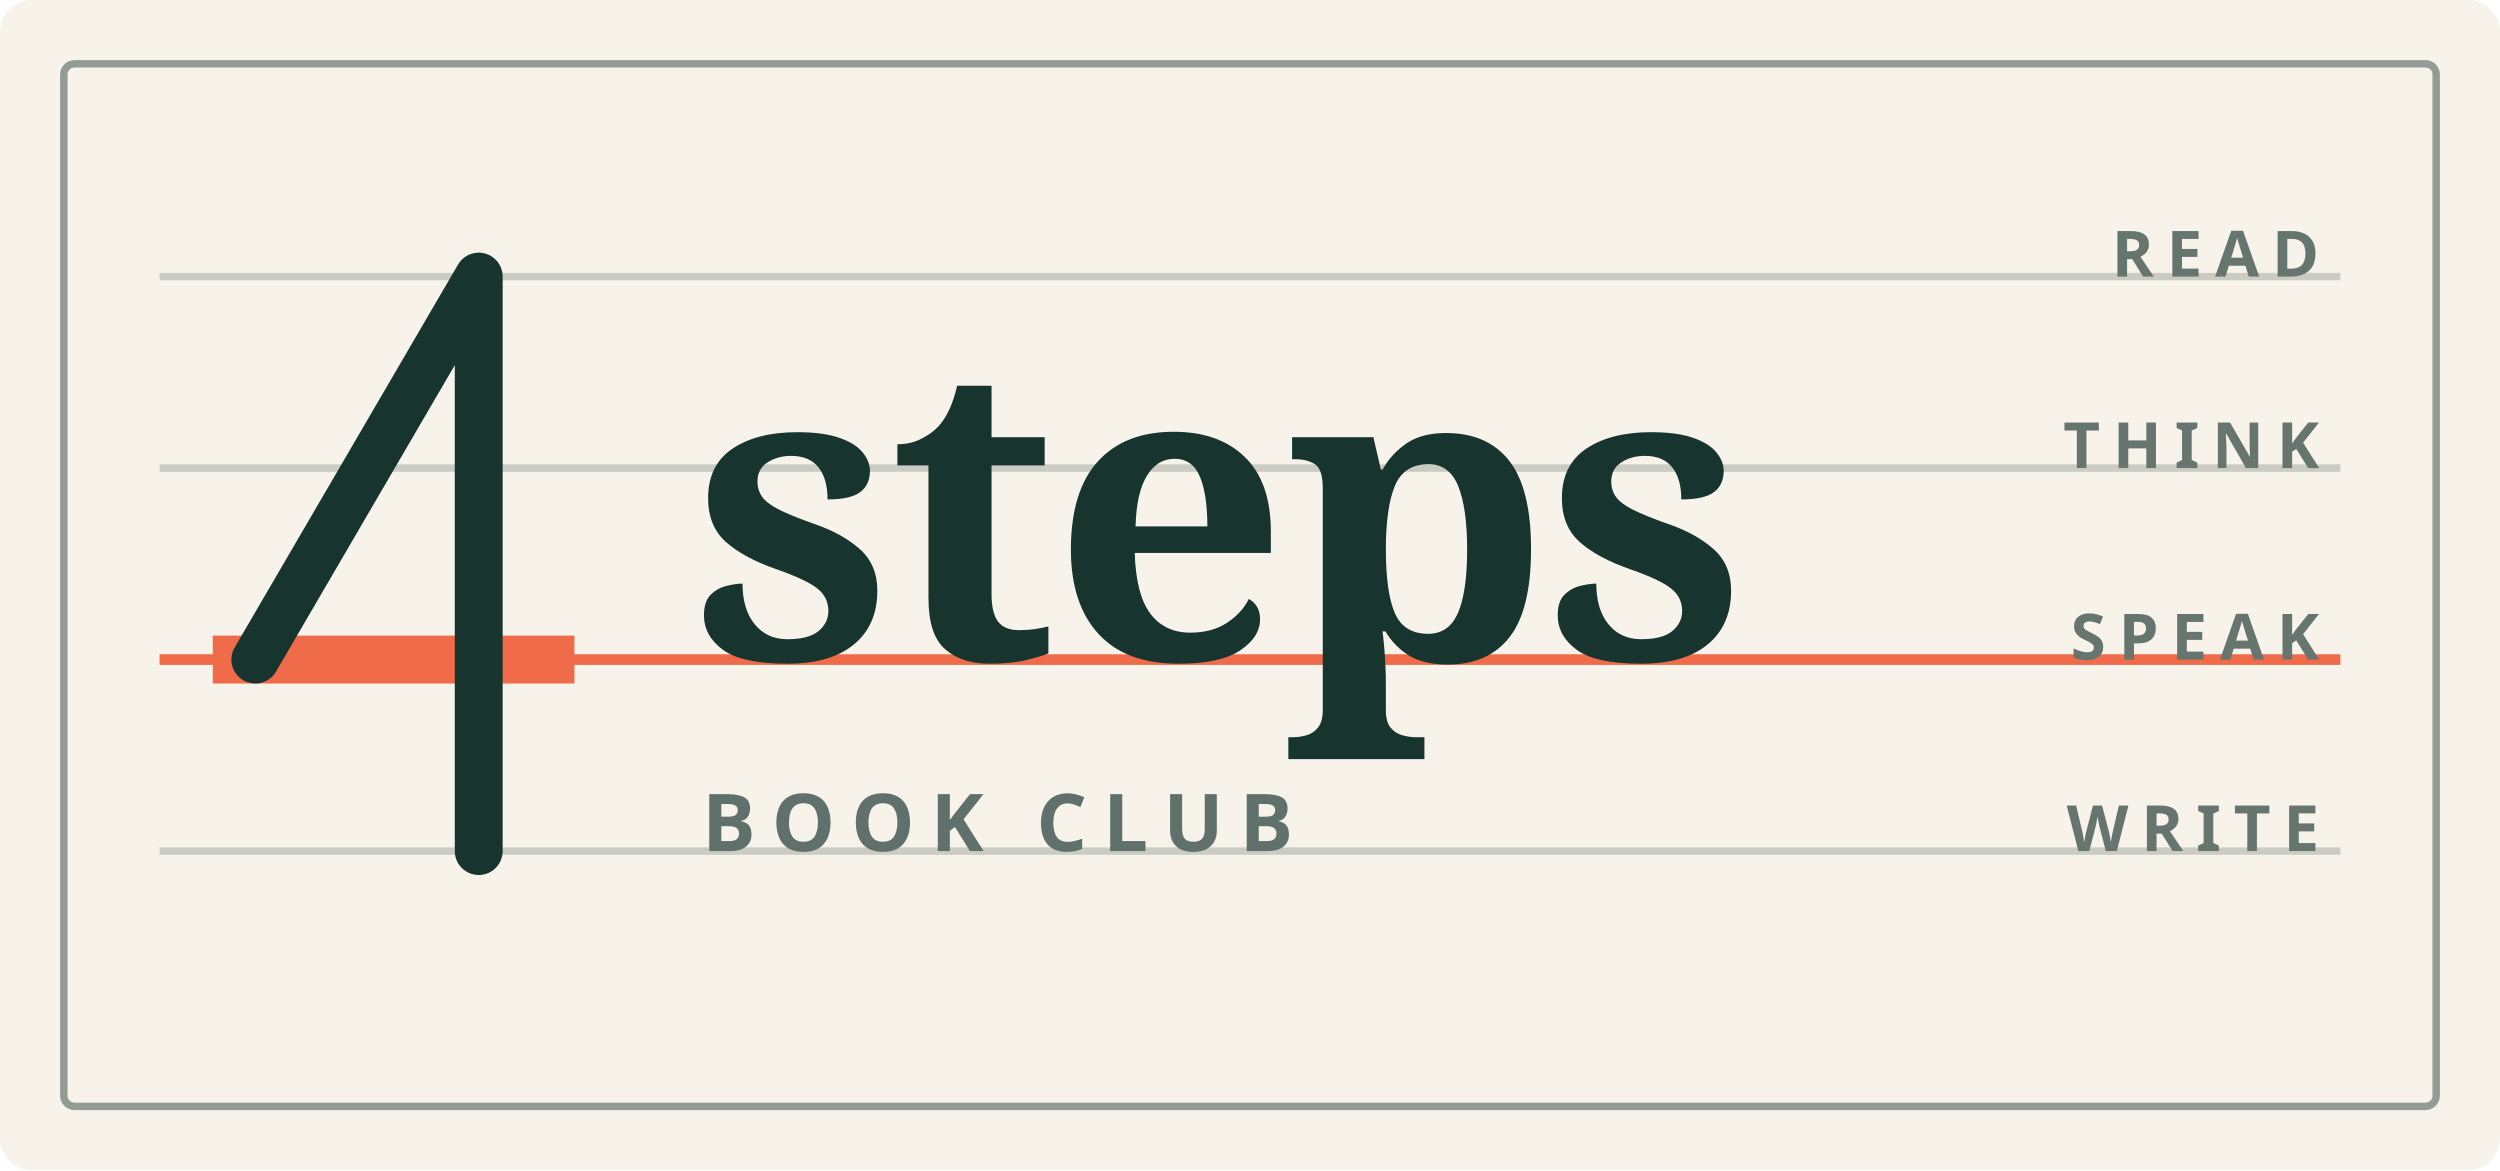
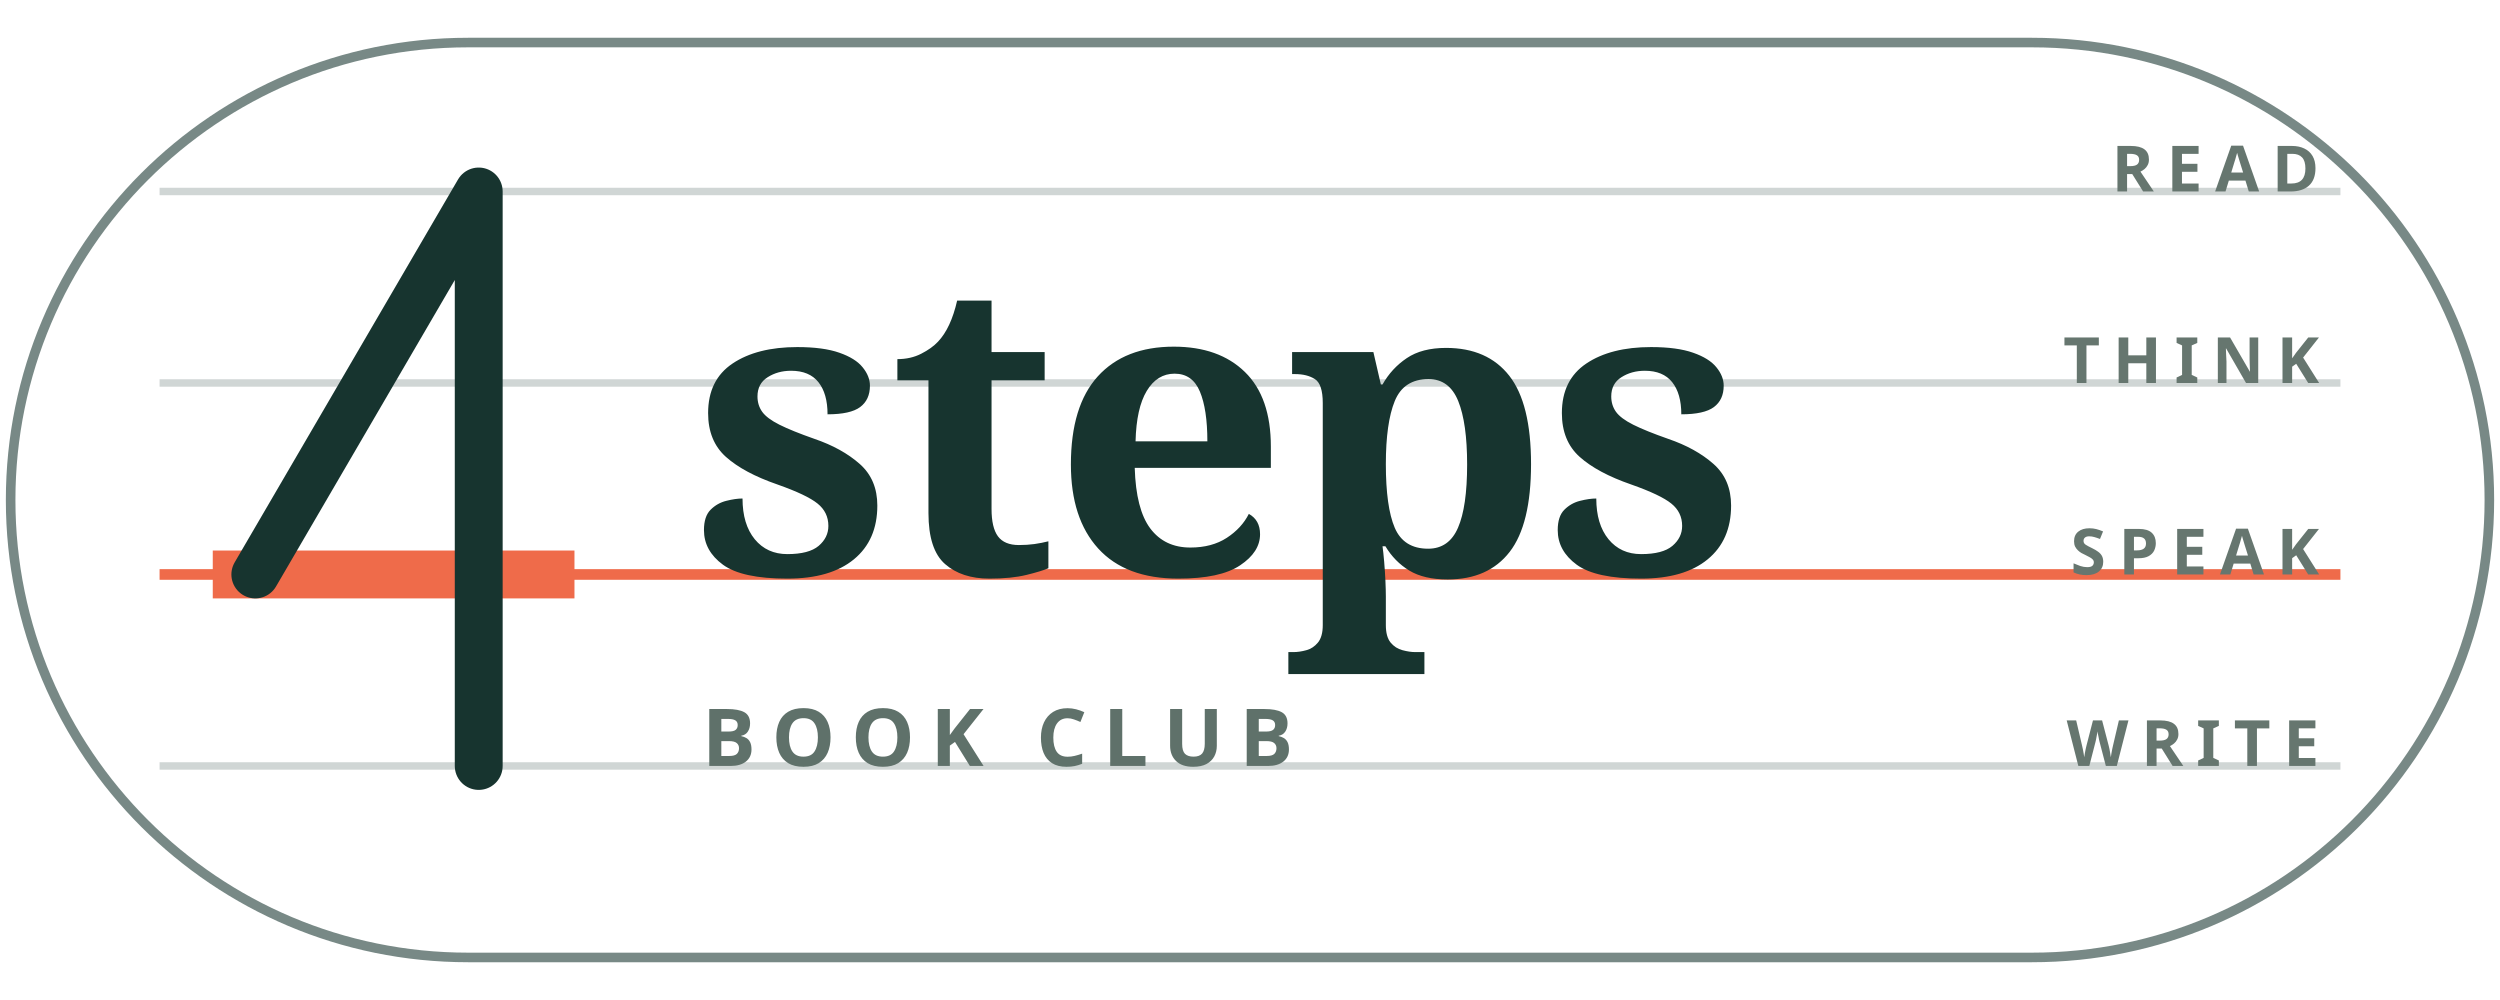
- <svg xmlns="http://www.w3.org/2000/svg" viewBox="0 0 470 220" role="img" aria-labelledby="l-title l-desc">
+ <svg xmlns="http://www.w3.org/2000/svg" viewBox="0 16 470 188" role="img" aria-labelledby="l-title l-desc">
  <g aria-hidden="true">
-     <rect x="0" y="0" width="470" height="220" rx="6" fill="#F7F3EA" />
-     <rect x="12" y="12" width="446" height="196" rx="2" fill="none" stroke="#17342F" stroke-opacity="0.45" stroke-width="1.4" />
+     <rect x="2" y="24" width="466" height="172" rx="86" fill="none" stroke="#17342F" stroke-opacity="0.58" stroke-width="1.8" />
    <g stroke="#17342F" stroke-opacity="0.2" stroke-width="1.4">
      <line x1="30" y1="52" x2="440" y2="52" />
      <line x1="30" y1="88" x2="440" y2="88" />
      <line x1="30" y1="160" x2="440" y2="160" />
    </g>
    <line x1="30" y1="124" x2="440" y2="124" stroke="#EF6B4A" stroke-width="2" />
    <line x1="40" y1="124" x2="108" y2="124" stroke="#EF6B4A" stroke-width="9" />
    <path d="M48 124 L90 52 V160" fill="none" stroke="#17342F" stroke-width="9" stroke-linejoin="round" stroke-linecap="round" />
    <text x="130" y="124" font-family="Gowun Batang, serif" font-weight="700" font-size="78" letter-spacing="-1" fill="#17342F">steps</text>
    <text x="132" y="160" font-family="IBM Plex Sans KR, sans-serif" font-weight="600" font-size="15" letter-spacing="3" fill="#5f716a">BOOK CLUB</text>
    <g font-family="IBM Plex Sans KR, sans-serif" font-weight="600" font-size="12" letter-spacing="2.4" fill="#66766F" text-anchor="end">
      <text x="436" y="52">READ</text>
      <text x="436" y="88">THINK</text>
      <text x="436" y="124">SPEAK</text>
      <text x="436" y="160">WRITE</text>
    </g>
  </g>
</svg>
